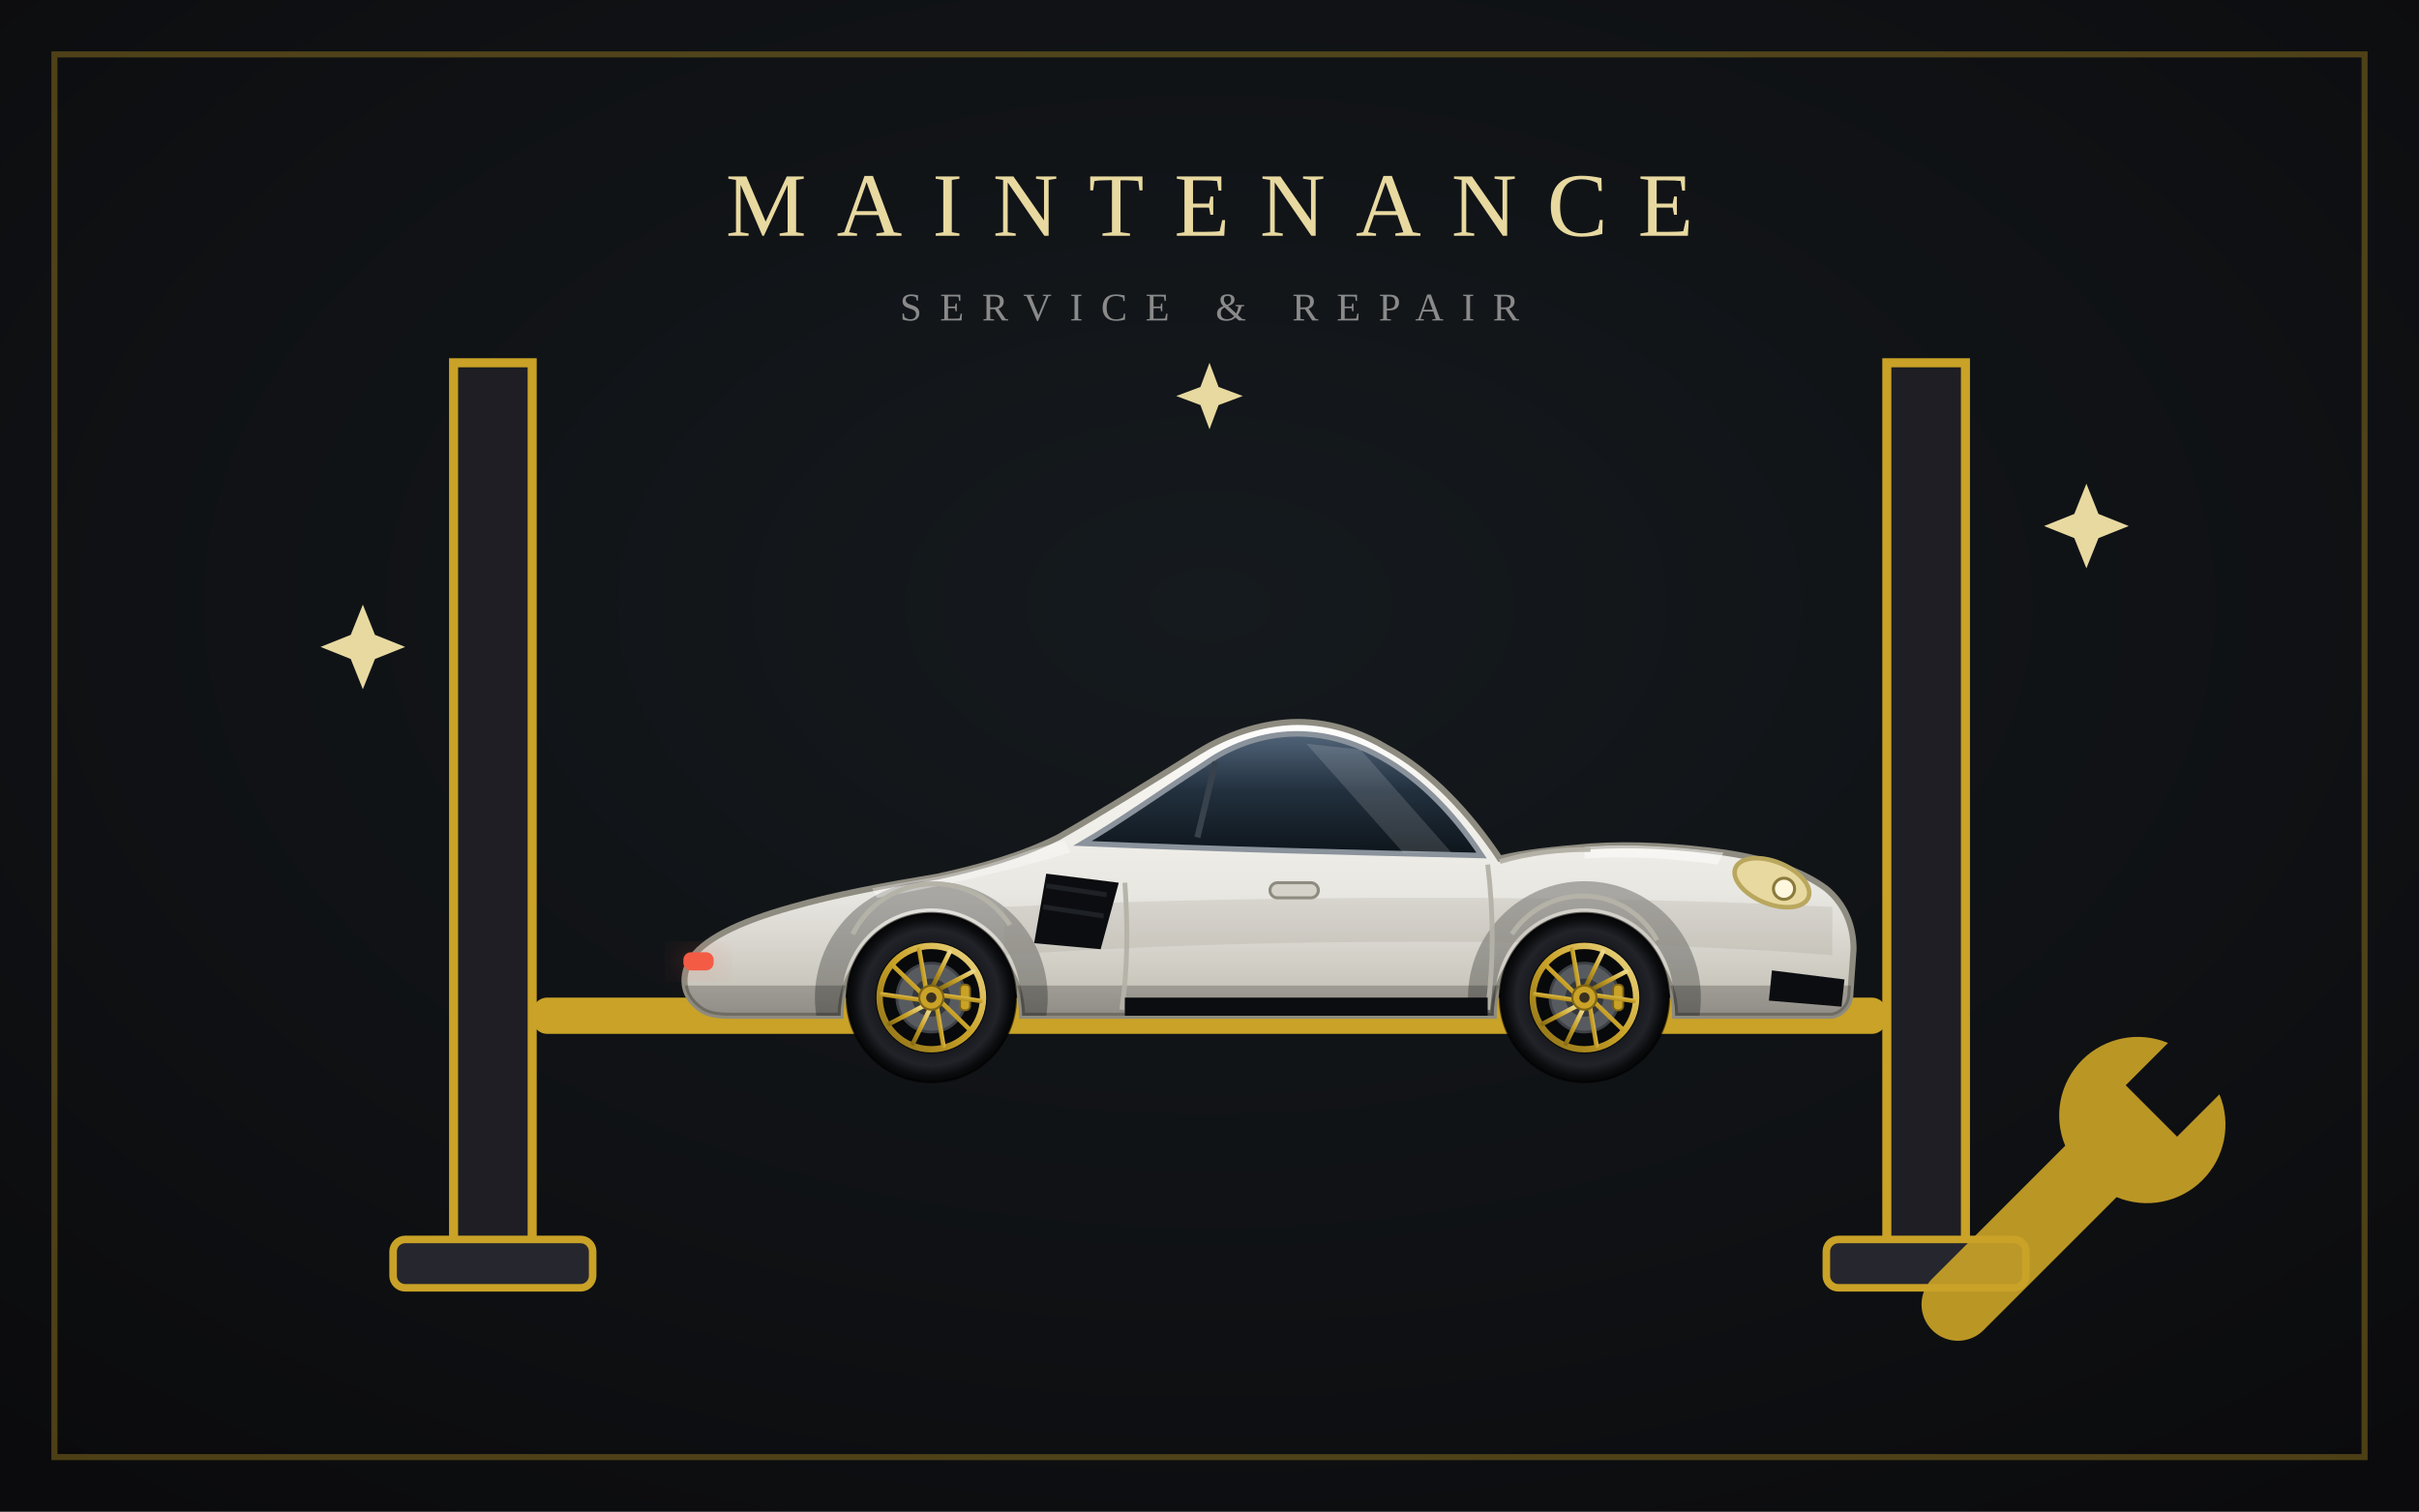
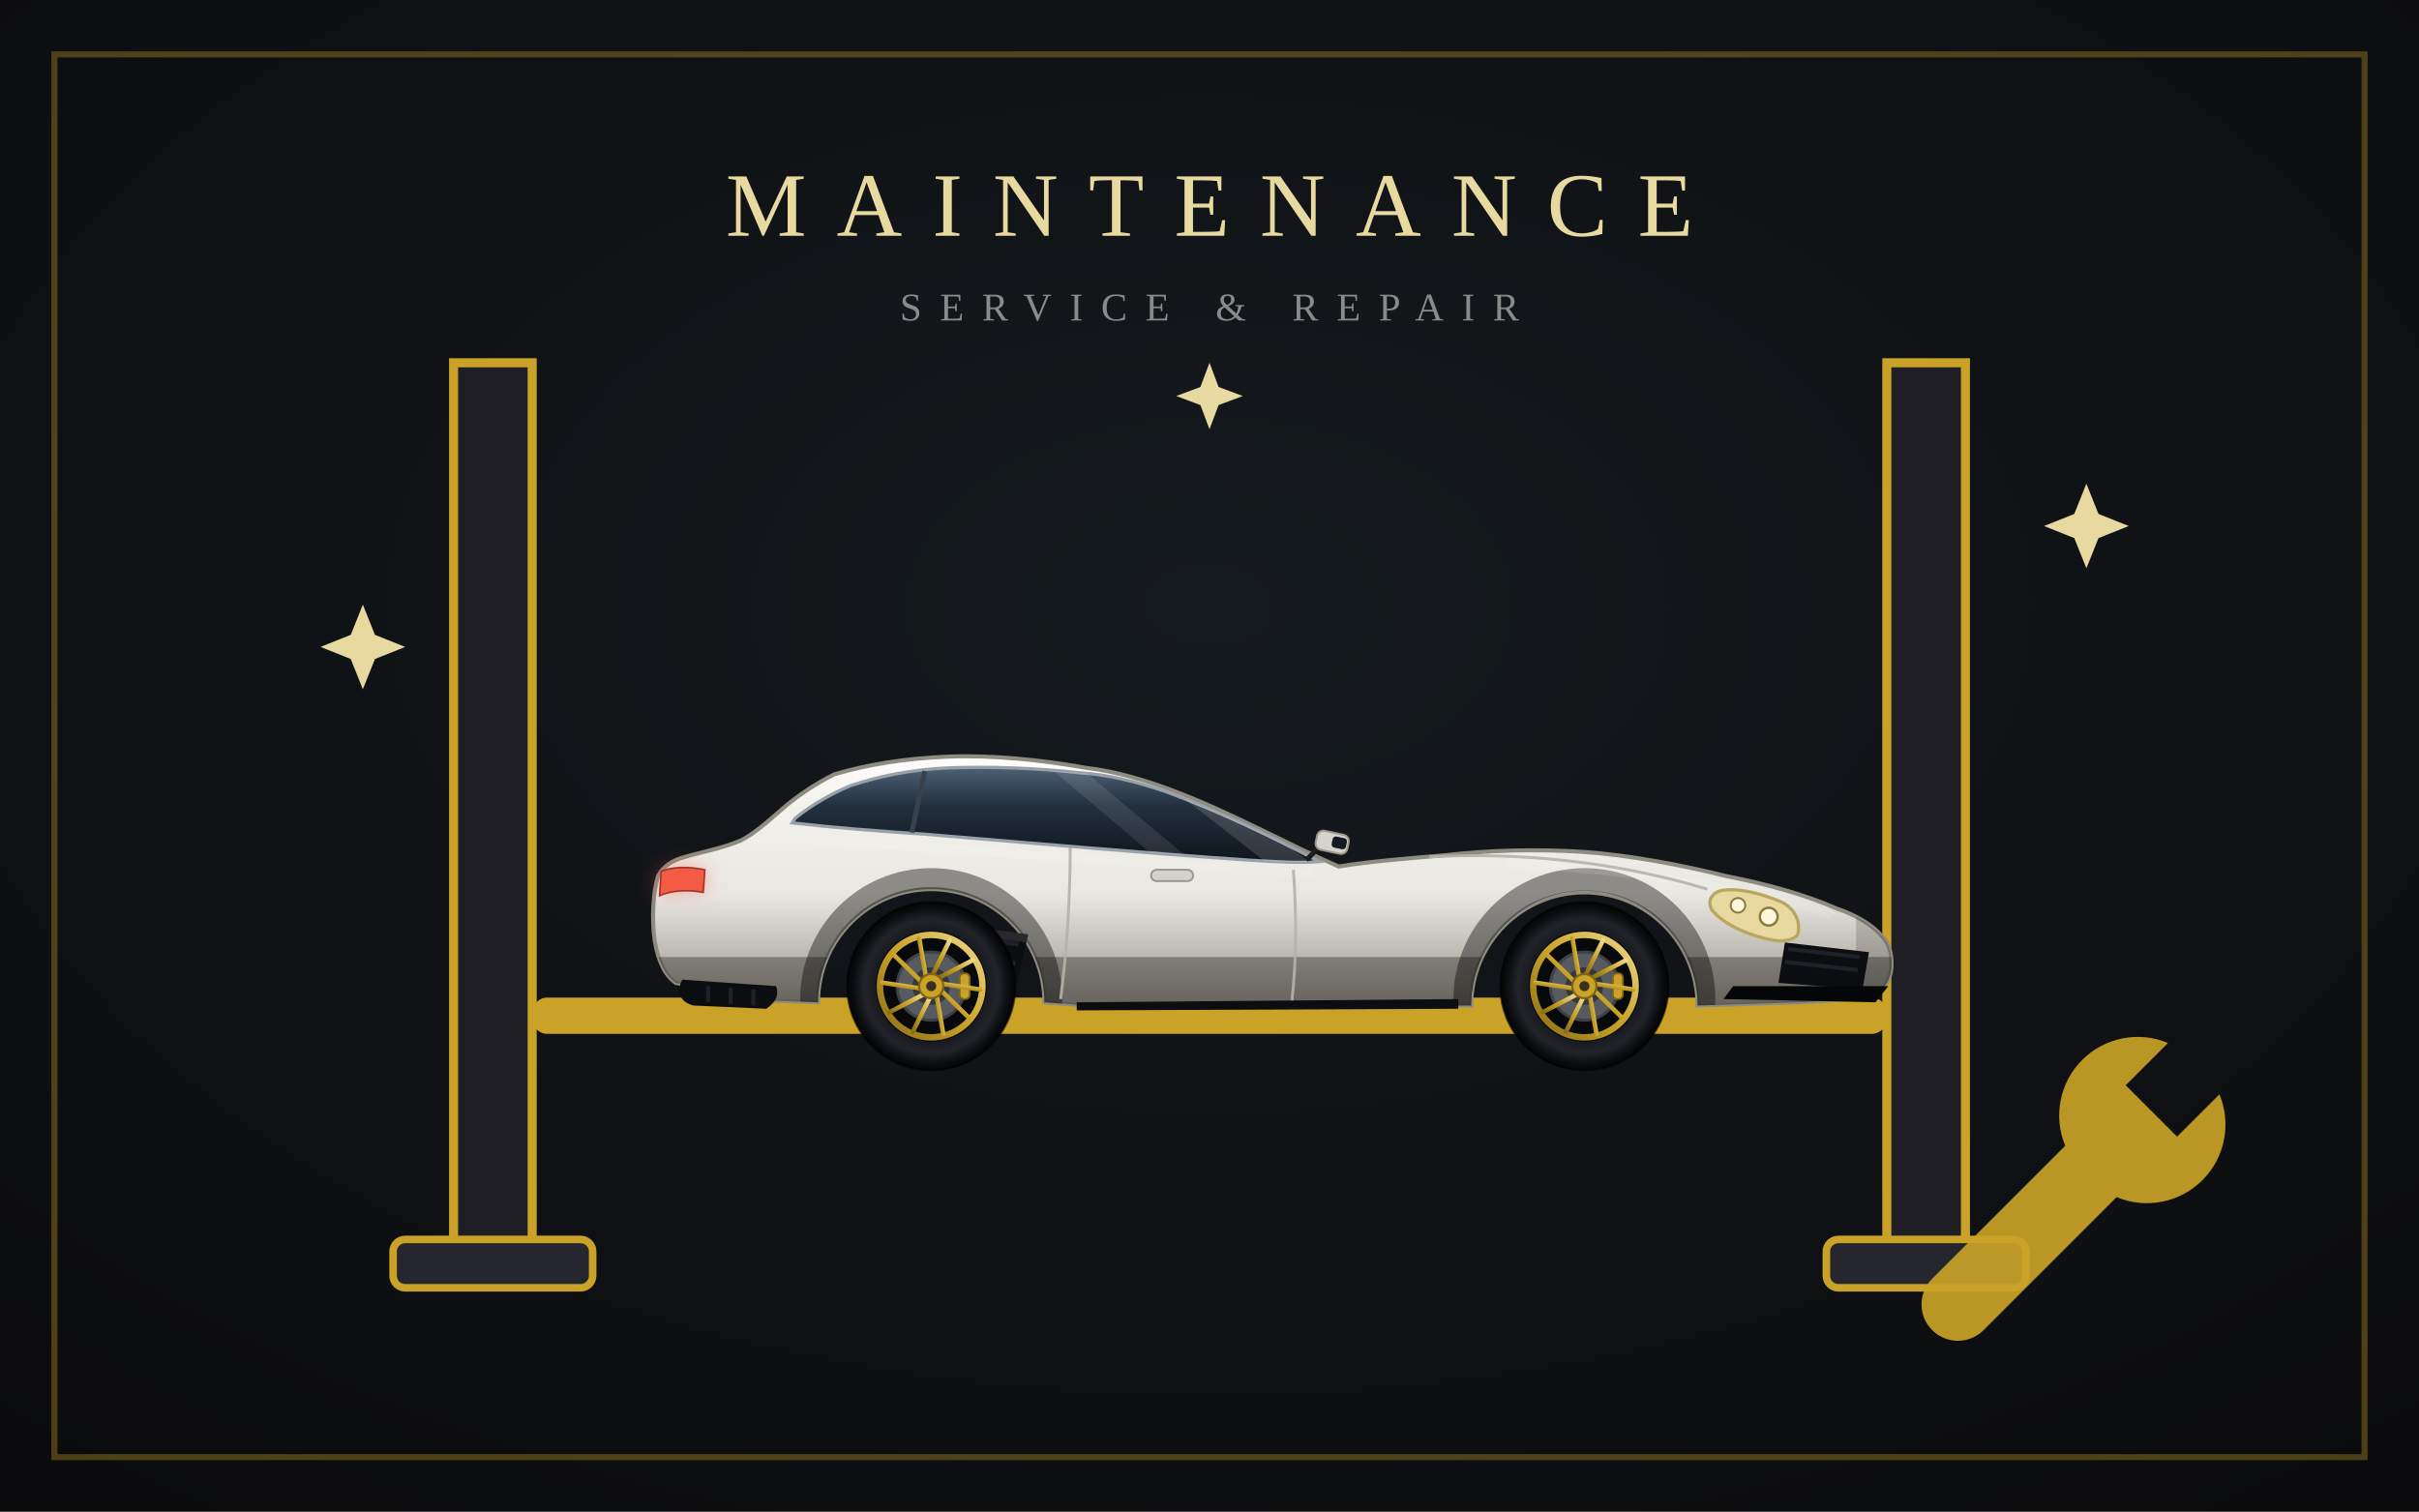
<svg xmlns="http://www.w3.org/2000/svg" viewBox="0 0 800 500" font-family="Georgia, 'Times New Roman', serif">
  <style>
    .lift{animation:lift 4s ease-in-out infinite}
    @keyframes lift{0%,100%{transform:translateY(0)}50%{transform:translateY(-46px)}}
    .arm{animation:lift 4s ease-in-out infinite}
    .wrench{animation:turn 2.4s ease-in-out infinite;transform-box:fill-box;transform-origin:center}
    @keyframes turn{0%,100%{transform:rotate(-14deg)}50%{transform:rotate(16deg)}}
    .spark{animation:tw 1.8s ease-in-out infinite;transform-box:fill-box;transform-origin:center}
    .spark.d2{animation-delay:.6s}.spark.d3{animation-delay:1.2s}
    @keyframes tw{0%,100%{opacity:0;transform:scale(.4)}50%{opacity:1;transform:scale(1)}}
    @media (prefers-reduced-motion:reduce){*{animation:none!important}}
  </style>
  <rect width="800" height="500" fill="#0B0B0D" />
  <radialGradient id="bg" cx="50%" cy="40%" r="75%">
    <stop offset="0" stop-color="#151A1E" />
    <stop offset="1" stop-color="#0B0B0D" />
  </radialGradient>
  <rect width="800" height="500" fill="url(#bg)" />
  <rect x="18" y="18" width="764" height="464" fill="none" stroke="#C9A227" stroke-opacity=".35" stroke-width="2" />
  <rect x="150" y="120" width="26" height="300" fill="#1E1E24" stroke="#C9A227" stroke-width="3" />
  <rect x="624" y="120" width="26" height="300" fill="#1E1E24" stroke="#C9A227" stroke-width="3" />
  <rect x="130" y="410" width="66" height="16" rx="4" fill="#26262E" stroke="#C9A227" stroke-width="2.5" />
  <rect x="604" y="410" width="66" height="16" rx="4" fill="#26262E" stroke="#C9A227" stroke-width="2.5" />
  <g class="lift">
    <rect x="176" y="330" width="448" height="12" rx="5" fill="#C9A227" />
    <g transform="translate(832 0) scale(-1 1)">
-       <defs>
-         <linearGradient id="pBody" x1="0" y1="237" x2="0" y2="354" gradientUnits="userSpaceOnUse">
-           <stop offset="0" stop-color="#FFFFFF" />
-           <stop offset=".22" stop-color="#F4F2EC" />
-           <stop offset=".5" stop-color="#E9E7E2" />
-           <stop offset=".78" stop-color="#C7C4BA" />
-           <stop offset="1" stop-color="#97948A" />
-         </linearGradient>
-         <linearGradient id="pGlass" x1="0" y1="239" x2="0" y2="284" gradientUnits="userSpaceOnUse">
-           <stop offset="0" stop-color="#5A6E84" />
-           <stop offset=".5" stop-color="#22303E" />
-           <stop offset="1" stop-color="#0C1319" />
-         </linearGradient>
-         <radialGradient id="tireGP">
-           <stop offset=".55" stop-color="#131418" />
-           <stop offset=".8" stop-color="#212329" />
-           <stop offset=".93" stop-color="#0B0C0E" />
-           <stop offset="1" stop-color="#050506" />
-         </radialGradient>
-         <linearGradient id="rimGP" x1="0" y1="0" x2="1" y2="1">
-           <stop offset="0" stop-color="#EED98B" />
-           <stop offset=".5" stop-color="#C9A227" />
-           <stop offset="1" stop-color="#8A6E16" />
-         </linearGradient>
-         <filter id="softGP" x="-60%" y="-60%" width="220%" height="220%">
-           <feGaussianBlur stdDeviation="6" />
-         </filter>
-         <clipPath id="pClip">
-           <path d="M226 336 C222 335 220 332 220 328 L219 314 C219 306 222 299 228 294 C236 288 248 284 262 282 C276 280 292 279 306 280 C318 281 328 282 336 284 C346 269 359 255 374 247 C384 241 396 238 407 239 C418 240 428 244 436 249 C452 259 468 269 482 277 C494 283 508 287 522 290 C540 293 556 296 570 300 C588 305 600 311 604 318 C607 324 606 330 600 334 C597 336 593 336 589 336 L554 336 A 30 30 0 0 0 494 336 L338 336 A 30 30 0 0 0 278 336 Z" />
-         </clipPath>
-         <clipPath id="pGlassClip">
-           <path d="M342 283 C352 268 364 256 378 249 C388 244 398 242 408 243 C418 244 427 248 434 253 C448 262 462 272 474 279 C428 281 384 282 342 283 Z" />
-         </clipPath>
-       </defs>
-       <path d="M226 336 C222 335 220 332 220 328 L219 314 C219 306 222 299 228 294 C236 288 248 284 262 282 C276 280 292 279 306 280 C318 281 328 282 336 284 C346 269 359 255 374 247 C384 241 396 238 407 239 C418 240 428 244 436 249 C452 259 468 269 482 277 C494 283 508 287 522 290 C540 293 556 296 570 300 C588 305 600 311 604 318 C607 324 606 330 600 334 C597 336 593 336 589 336 L554 336 A 30 30 0 0 0 494 336 L338 336 A 30 30 0 0 0 278 336 Z" fill="url(#pBody)" stroke="#8E8B80" stroke-width="2" />
-       <g clip-path="url(#pClip)">
-         <rect x="210" y="326" width="400" height="14" fill="#000" opacity=".22" />
-         <circle cx="308" cy="330" r="34" fill="none" stroke="#000" stroke-width="9" opacity=".28" />
-         <circle cx="524" cy="330" r="34" fill="none" stroke="#000" stroke-width="9" opacity=".28" />
-         <path d="M262 282 C278 280 294 279 308 280 L308 284 C294 283 278 284 264 286 Z" fill="#FFF" opacity=".5" />
-         <path d="M480 278 C500 284 522 289 544 293 L542 297 C520 293 498 288 478 282 Z" fill="#FFF" opacity=".35" />
-         <path d="M226 300 C300 296 420 296 500 300 L500 316 C420 310 300 310 226 316 Z" fill="#8E8B82" opacity=".18" />
-       </g>
-       <g fill="none" stroke="#B5B2A8" stroke-width="1.6" opacity=".95">
-         <path d="M340 286 C338 302 338 318 340 334" />
-         <path d="M460 292 C459 306 459 320 461 334" />
-         <path d="M336 285 C326 282 316 281 306 281" />
-       </g>
-       <path d="M284 311 A 28 28 0 0 1 332 309" fill="none" stroke="#B5B2A8" stroke-width="1.6" />
-       <path d="M498 306 A 30 30 0 0 1 550 309" fill="none" stroke="#B5B2A8" stroke-width="1.6" />
-       <path d="M342 283 C352 268 364 256 378 249 C388 244 398 242 408 243 C418 244 427 248 434 253 C448 262 462 272 474 279 C428 281 384 282 342 283 Z" fill="url(#pGlass)" stroke="#8A929C" stroke-width="1.8" />
-       <g clip-path="url(#pGlassClip)">
-         <path d="M382 248 L400 246 L368 282 L352 282 Z" fill="#FFF" opacity=".14" />
-       </g>
-       <line x1="430" y1="252" x2="436" y2="277" stroke="#38424C" stroke-width="2" />
-       <path d="M462 292 L486 289 L490 312 L468 314 Z" fill="#0C0D10" />
-       <path d="M466 296 L486 293 M467 303 L487 300" stroke="#1E2126" stroke-width="1.6" fill="none" />
-       <rect x="396" y="292" width="16" height="5" rx="2.5" fill="#D5D2C9" stroke="#8E8B80" stroke-width="1" />
-       <ellipse cx="246" cy="292" rx="13" ry="7" fill="#E8D9A0" stroke="#B9A75E" stroke-width="1.5" transform="rotate(-22 246 292)" />
-       <circle cx="242" cy="294" r="3.5" fill="#FFF7DE" stroke="#8A7A3C" stroke-width="1" />
-       <rect x="596" y="315" width="10" height="6" rx="2.5" fill="#F35B45" opacity=".5" filter="url(#softGP)" />
-       <rect x="596" y="315" width="10" height="6" rx="2.5" fill="#F35B45" />
-       <path d="M222 324 L246 321 L247 331 L223 333 Z" fill="#0C0D10" />
-       <path d="M340 330 L460 330 L460 336 L340 336 Z" fill="#0C0D10" />
-       <g>
-         <circle cx="308" cy="330" r="28.0" fill="url(#tireGP)" />
-         <circle cx="308" cy="330" r="28.0" fill="none" stroke="#000" stroke-width="0.7" opacity=".6" />
-         <circle cx="308" cy="330" r="18.5" fill="#08090B" />
-         <circle cx="308" cy="330" r="11.4" fill="#575B60" />
-         <circle cx="308" cy="330" r="11.4" fill="none" stroke="#3E4247" stroke-width="0.9" />
-         <circle cx="308" cy="330" r="6.3" fill="#34373B" />
-         <rect x="295.2" y="325.7" width="3.3" height="8.5" rx="1.4" fill="#C9A227" stroke="#7E6414" stroke-width="0.6" />
-         <g class="wheelless">
-           <circle cx="308" cy="330" r="17.1" fill="none" stroke="url(#rimGP)" stroke-width="2.1" />
-           <line x1="312.0" y1="330.7" x2="324.3" y2="328.9" stroke="url(#rimGP)" stroke-width="1.5" stroke-linecap="round" />
-           <line x1="310.8" y1="332.9" x2="321.9" y2="338.7" stroke="url(#rimGP)" stroke-width="1.5" stroke-linecap="round" />
-           <line x1="308.6" y1="334.0" x2="314.1" y2="345.2" stroke="url(#rimGP)" stroke-width="1.5" stroke-linecap="round" />
-           <line x1="306.1" y1="333.6" x2="304.0" y2="345.9" stroke="url(#rimGP)" stroke-width="1.5" stroke-linecap="round" />
-           <line x1="304.4" y1="331.8" x2="295.4" y2="340.5" stroke="url(#rimGP)" stroke-width="1.5" stroke-linecap="round" />
-           <line x1="304.0" y1="329.3" x2="291.7" y2="331.1" stroke="url(#rimGP)" stroke-width="1.5" stroke-linecap="round" />
-           <line x1="305.2" y1="327.1" x2="294.1" y2="321.3" stroke="url(#rimGP)" stroke-width="1.5" stroke-linecap="round" />
-           <line x1="307.4" y1="326.0" x2="301.9" y2="314.8" stroke="url(#rimGP)" stroke-width="1.5" stroke-linecap="round" />
-           <line x1="309.9" y1="326.4" x2="312.0" y2="314.1" stroke="url(#rimGP)" stroke-width="1.5" stroke-linecap="round" />
-           <line x1="311.6" y1="328.2" x2="320.6" y2="319.5" stroke="url(#rimGP)" stroke-width="1.5" stroke-linecap="round" />
-           <circle cx="308" cy="330" r="4.0" fill="#C9A227" stroke="#7E6414" stroke-width="0.7" />
-           <circle cx="308" cy="330" r="1.7" fill="#3A3020" />
+       <g transform="translate(173.27 197.88) scale(0.5347)">
+         <defs>
+           <linearGradient id="bodyG" x1="0" y1="95" x2="0" y2="292" gradientUnits="userSpaceOnUse">
+             <stop offset="0" stop-color="#FFFFFF" />
+             <stop offset=".16" stop-color="#F4F2EC" />
+             <stop offset=".45" stop-color="#E9E7E2" />
+             <stop offset=".78" stop-color="#9B978C" />
+             <stop offset="1" stop-color="#97948A" />
+           </linearGradient>
+           <linearGradient id="glassG" x1="0" y1="98" x2="0" y2="166" gradientUnits="userSpaceOnUse">
+             <stop offset="0" stop-color="#5A6E84" />
+             <stop offset=".45" stop-color="#22303E" />
+             <stop offset="1" stop-color="#0C1319" />
+           </linearGradient>
+           <linearGradient id="wingG" x1="0" y1="104" x2="0" y2="126" gradientUnits="userSpaceOnUse">
+             <stop offset="0" stop-color="#4A5058" />
+             <stop offset=".5" stop-color="#1E2126" />
+             <stop offset="1" stop-color="#0D0F12" />
+           </linearGradient>
+           <radialGradient id="tireG">
+             <stop offset=".55" stop-color="#131418" />
+             <stop offset=".8" stop-color="#212329" />
+             <stop offset=".93" stop-color="#0B0C0E" />
+             <stop offset="1" stop-color="#050506" />
+           </radialGradient>
+           <linearGradient id="rimG" x1="0" y1="0" x2="1" y2="1">
+             <stop offset="0" stop-color="#EED98B" />
+             <stop offset=".5" stop-color="#C9A227" />
+             <stop offset="1" stop-color="#8A6E16" />
+           </linearGradient>
+           <filter id="softG" x="-60%" y="-60%" width="220%" height="220%">
+             <feGaussianBlur stdDeviation="6" />
+           </filter>
+           <clipPath id="bodyClip">
+             <path d="M75 246 C66 243 62 235 62 226 C62 219 64 213 68 209 C74 202 84 196 96 192 C114 184 138 177 164 172 C192 165 224 159 252 157 C282 155 312 156 338 159 C362 161 386 163 404 166 C436 152 470 133 504 120 C522 113 542 107 560 105 C588 100 618 97 645 98 C672 99 696 103 716 109 C728 115 740 123 750 132 C758 139 766 146 774 150 C786 155 798 157 808 160 C816 162 822 166 825 172 C828 182 829 198 827 212 C825 224 821 233 814 238 L788 243 C778 247 766 249 754 249 L726 250 A 70 70 0 0 0 586 250 L560 252 C520 253 480 253 440 252 L322 252 A 70 70 0 0 0 182 252 L118 250 C100 249 84 248 75 246 Z" />
+           </clipPath>
+           <clipPath id="glassClip">
+             <path d="M416 163 C446 147 480 131 510 120 C530 113 548 109 564 108 C592 105 620 104 646 105 C668 106 688 110 706 116 C718 121 730 128 740 136 L742 139 C716 142 690 144 660 146 C600 151 520 158 460 162 C444 163 428 164 416 163 Z" />
+           </clipPath>
+         </defs>
+         <g class="body-bob">
+           <path d="M75 246 C66 243 62 235 62 226 C62 219 64 213 68 209 C74 202 84 196 96 192 C114 184 138 177 164 172 C192 165 224 159 252 157 C282 155 312 156 338 159 C362 161 386 163 404 166 C436 152 470 133 504 120 C522 113 542 107 560 105 C588 100 618 97 645 98 C672 99 696 103 716 109 C728 115 740 123 750 132 C758 139 766 146 774 150 C786 155 798 157 808 160 C816 162 822 166 825 172 C828 182 829 198 827 212 C825 224 821 233 814 238 L788 243 C778 247 766 249 754 249 L726 250 A 70 70 0 0 0 586 250 L560 252 C520 253 480 253 440 252 L322 252 A 70 70 0 0 0 182 252 L118 250 C100 249 84 248 75 246 Z" fill="url(#bodyG)" stroke="#8E8B80" stroke-width="2.5" />
+           <g clip-path="url(#bodyClip)">
+             <rect x="50" y="222" width="850" height="40" fill="#000" opacity=".32" />
+             <circle cx="252" cy="248" r="74" fill="none" stroke="#000" stroke-width="14" opacity=".4" />
+             <circle cx="656" cy="248" r="74" fill="none" stroke="#000" stroke-width="14" opacity=".4" />
+             <path d="M96 194 C150 178 220 165 300 160 L300 167 C224 170 154 182 100 198 Z" fill="#FFF" opacity=".12" />
+             <path d="M420 168 C510 162 620 154 730 147 L730 152 C620 160 510 168 420 173 Z" fill="#FFF" opacity=".10" />
+             <rect x="50" y="150" width="34" height="110" fill="#000" opacity=".16" />
+           </g>
+           <g fill="none" stroke="#B5B2A8" stroke-width="1.8" opacity=".9">
+             <path d="M176 180 C232 163 292 157 348 160" />
+             <path d="M432 168 C430 196 430 224 433 250" />
+             <path d="M570 152 C570 184 572 218 576 248" />
+           </g>
+           <path d="M416 163 C446 147 480 131 510 120 C530 113 548 109 564 108 C592 105 620 104 646 105 C668 106 688 110 706 116 C718 121 730 128 740 136 L742 139 C716 142 690 144 660 146 C600 151 520 158 460 162 C444 163 428 164 416 163 Z" fill="url(#glassG)" stroke="#98A0AA" stroke-width="2" />
+           <g clip-path="url(#glassClip)">
+             <path d="M470 130 L502 122 L448 164 L420 164 Z" fill="#FFF" opacity=".14" />
+             <path d="M560 108 L580 107 L520 158 L498 160 Z" fill="#FFF" opacity=".10" />
+           </g>
+           <line x1="660" y1="107" x2="668" y2="145" stroke="#38424C" stroke-width="3" />
+           <path d="M596 208 L640 202 L646 240 L604 244 Z" fill="#0C0D10" />
+           <path d="M602 214 L638 209 M604 226 L640 221" stroke="#1E2126" stroke-width="3" fill="none" />
+           <path d="M596 208 L640 202 L641 207 L597 213 Z" fill="#FFF" opacity=".12" />
+           <rect x="494" y="168" width="26" height="7" rx="3.5" fill="#D5D2C9" stroke="#9B978C" stroke-width="1.2" />
+           <path d="M424 162 L415 153" stroke="#1A1C20" stroke-width="3" />
+           <rect x="398" y="145" width="20" height="12" rx="4" fill="#D5D2C9" stroke="#9B978C" stroke-width="1.2" transform="rotate(-12 408 151)" />
+           <rect x="399" y="148" width="9" height="7" rx="2" fill="#141A20" transform="rotate(-12 403 151)" />
+           <path d="M120 208 C118 200 122 192 130 188 C144 182 158 179 168 181 C174 183 176 188 173 193 C166 202 148 210 132 212 C127 212 122 211 120 208 Z" fill="#E8D9A0" stroke="#B9A75E" stroke-width="2" />
+           <circle cx="138" cy="197" r="5.5" fill="#FFF7DE" stroke="#8A7A3C" stroke-width="1.5" />
+           <circle cx="157" cy="190" r="4.5" fill="#FFF7DE" stroke="#8A7A3C" stroke-width="1.2" />
+           <path d="M76 219 L128 213 L132 238 L80 242 Z" fill="#0C0D10" />
+           <path d="M82 222 L126 217 M83 230 L128 225" stroke="#1E2126" stroke-width="2.5" fill="none" />
+           <path d="M64 240 L160 240 L166 248 L72 250 Z" fill="#050607" />
+           <path d="M796 168 C806 166 816 166 823 169 L824 184 C817 181 807 180 797 182 Z" fill="#F35B45" opacity=".5" filter="url(#softG)" />
+           <path d="M796 168 C806 166 816 166 823 169 L824 184 C817 181 807 180 797 182 Z" fill="#F35B45" stroke="#A03428" stroke-width="1" />
+           <path d="M752 240 L810 236 C814 244 811 250 803 252 L758 254 C752 250 750 245 752 240 Z" fill="#0C0D10" />
+           <path d="M766 242 L766 252 M780 241 L780 251 M794 240 L794 250" stroke="#1E2126" stroke-width="2.5" fill="none" />
+           <path d="M330 248 L566 250 L566 255 L330 254 Z" fill="#0C0D10" />
        </g>
-       </g>
-       <g>
-         <circle cx="524" cy="330" r="28.0" fill="url(#tireGP)" />
-         <circle cx="524" cy="330" r="28.0" fill="none" stroke="#000" stroke-width="0.7" opacity=".6" />
-         <circle cx="524" cy="330" r="18.5" fill="#08090B" />
-         <circle cx="524" cy="330" r="11.4" fill="#575B60" />
-         <circle cx="524" cy="330" r="11.4" fill="none" stroke="#3E4247" stroke-width="0.9" />
-         <circle cx="524" cy="330" r="6.3" fill="#34373B" />
-         <rect x="511.2" y="325.7" width="3.3" height="8.5" rx="1.4" fill="#C9A227" stroke="#7E6414" stroke-width="0.6" />
-         <g class="wheelless">
-           <circle cx="524" cy="330" r="17.1" fill="none" stroke="url(#rimGP)" stroke-width="2.1" />
-           <line x1="528.0" y1="330.7" x2="540.3" y2="328.9" stroke="url(#rimGP)" stroke-width="1.5" stroke-linecap="round" />
-           <line x1="526.8" y1="332.9" x2="537.9" y2="338.7" stroke="url(#rimGP)" stroke-width="1.5" stroke-linecap="round" />
-           <line x1="524.6" y1="334.0" x2="530.1" y2="345.2" stroke="url(#rimGP)" stroke-width="1.5" stroke-linecap="round" />
-           <line x1="522.1" y1="333.6" x2="520.0" y2="345.9" stroke="url(#rimGP)" stroke-width="1.5" stroke-linecap="round" />
-           <line x1="520.4" y1="331.8" x2="511.4" y2="340.5" stroke="url(#rimGP)" stroke-width="1.5" stroke-linecap="round" />
-           <line x1="520.0" y1="329.3" x2="507.7" y2="331.1" stroke="url(#rimGP)" stroke-width="1.5" stroke-linecap="round" />
-           <line x1="521.2" y1="327.1" x2="510.1" y2="321.3" stroke="url(#rimGP)" stroke-width="1.5" stroke-linecap="round" />
-           <line x1="523.4" y1="326.0" x2="517.9" y2="314.8" stroke="url(#rimGP)" stroke-width="1.5" stroke-linecap="round" />
-           <line x1="525.9" y1="326.4" x2="528.0" y2="314.1" stroke="url(#rimGP)" stroke-width="1.5" stroke-linecap="round" />
-           <line x1="527.6" y1="328.2" x2="536.6" y2="319.5" stroke="url(#rimGP)" stroke-width="1.5" stroke-linecap="round" />
-           <circle cx="524" cy="330" r="4.0" fill="#C9A227" stroke="#7E6414" stroke-width="0.7" />
-           <circle cx="524" cy="330" r="1.7" fill="#3A3020" />
+         <g>
+           <circle cx="252" cy="240" r="52.0" fill="url(#tireG)" />
+           <circle cx="252" cy="240" r="52.0" fill="none" stroke="#000" stroke-width="1.3" opacity=".6" />
+           <circle cx="252" cy="240" r="34.4" fill="#08090B" />
+           <circle cx="252" cy="240" r="21.1" fill="#575B60" />
+           <circle cx="252" cy="240" r="21.1" fill="none" stroke="#3E4247" stroke-width="1.8" />
+           <circle cx="252" cy="240" r="11.6" fill="#34373B" />
+           <rect x="228.2" y="232.1" width="6.2" height="15.9" rx="2.6" fill="#C9A227" stroke="#7E6414" stroke-width="1.1" />
+           <g class="wheel">
+             <circle cx="252" cy="240" r="31.7" fill="none" stroke="url(#rimG)" stroke-width="4.0" />
+             <line x1="259.4" y1="241.3" x2="282.3" y2="237.9" stroke="url(#rimG)" stroke-width="2.8" stroke-linecap="round" />
+             <line x1="257.2" y1="245.4" x2="277.8" y2="256.1" stroke="url(#rimG)" stroke-width="2.8" stroke-linecap="round" />
+             <line x1="253.0" y1="247.4" x2="263.4" y2="268.2" stroke="url(#rimG)" stroke-width="2.8" stroke-linecap="round" />
+             <line x1="248.5" y1="246.6" x2="244.6" y2="269.5" stroke="url(#rimG)" stroke-width="2.8" stroke-linecap="round" />
+             <line x1="245.3" y1="243.3" x2="228.7" y2="259.5" stroke="url(#rimG)" stroke-width="2.8" stroke-linecap="round" />
+             <line x1="244.6" y1="238.7" x2="221.7" y2="242.1" stroke="url(#rimG)" stroke-width="2.8" stroke-linecap="round" />
+             <line x1="246.8" y1="234.6" x2="226.2" y2="223.9" stroke="url(#rimG)" stroke-width="2.8" stroke-linecap="round" />
+             <line x1="251.0" y1="232.6" x2="240.6" y2="211.8" stroke="url(#rimG)" stroke-width="2.8" stroke-linecap="round" />
+             <line x1="255.5" y1="233.4" x2="259.4" y2="210.5" stroke="url(#rimG)" stroke-width="2.8" stroke-linecap="round" />
+             <line x1="258.7" y1="236.7" x2="275.3" y2="220.5" stroke="url(#rimG)" stroke-width="2.8" stroke-linecap="round" />
+             <circle cx="252" cy="240" r="7.5" fill="#C9A227" stroke="#7E6414" stroke-width="1.3" />
+             <circle cx="252" cy="240" r="3.1" fill="#3A3020" />
+           </g>
+         </g>
+         <g>
+           <circle cx="656" cy="240" r="52.0" fill="url(#tireG)" />
+           <circle cx="656" cy="240" r="52.0" fill="none" stroke="#000" stroke-width="1.3" opacity=".6" />
+           <circle cx="656" cy="240" r="34.4" fill="#08090B" />
+           <circle cx="656" cy="240" r="21.1" fill="#575B60" />
+           <circle cx="656" cy="240" r="21.1" fill="none" stroke="#3E4247" stroke-width="1.8" />
+           <circle cx="656" cy="240" r="11.6" fill="#34373B" />
+           <rect x="632.2" y="232.1" width="6.2" height="15.9" rx="2.6" fill="#C9A227" stroke="#7E6414" stroke-width="1.1" />
+           <g class="wheel">
+             <circle cx="656" cy="240" r="31.7" fill="none" stroke="url(#rimG)" stroke-width="4.0" />
+             <line x1="663.4" y1="241.3" x2="686.3" y2="237.9" stroke="url(#rimG)" stroke-width="2.8" stroke-linecap="round" />
+             <line x1="661.2" y1="245.4" x2="681.8" y2="256.1" stroke="url(#rimG)" stroke-width="2.8" stroke-linecap="round" />
+             <line x1="657.0" y1="247.4" x2="667.4" y2="268.2" stroke="url(#rimG)" stroke-width="2.8" stroke-linecap="round" />
+             <line x1="652.5" y1="246.6" x2="648.6" y2="269.5" stroke="url(#rimG)" stroke-width="2.8" stroke-linecap="round" />
+             <line x1="649.3" y1="243.3" x2="632.7" y2="259.5" stroke="url(#rimG)" stroke-width="2.8" stroke-linecap="round" />
+             <line x1="648.6" y1="238.7" x2="625.7" y2="242.1" stroke="url(#rimG)" stroke-width="2.8" stroke-linecap="round" />
+             <line x1="650.8" y1="234.6" x2="630.2" y2="223.9" stroke="url(#rimG)" stroke-width="2.8" stroke-linecap="round" />
+             <line x1="655.0" y1="232.6" x2="644.6" y2="211.8" stroke="url(#rimG)" stroke-width="2.8" stroke-linecap="round" />
+             <line x1="659.5" y1="233.4" x2="663.4" y2="210.5" stroke="url(#rimG)" stroke-width="2.8" stroke-linecap="round" />
+             <line x1="662.7" y1="236.7" x2="679.3" y2="220.5" stroke="url(#rimG)" stroke-width="2.8" stroke-linecap="round" />
+             <circle cx="656" cy="240" r="7.5" fill="#C9A227" stroke="#7E6414" stroke-width="1.3" />
+             <circle cx="656" cy="240" r="3.1" fill="#3A3020" />
+           </g>
        </g>
      </g>
    </g>
  </g>
  <g class="wrench">
    <path d="M700 396l-44 44a12 12 0 0 1-17-17l44-44a26 26 0 0 1 34-34l-14 14 17 17 14-14a26 26 0 0 1-34 34z" fill="#C9A227" opacity=".92" />
  </g>
  <g fill="#E8D9A0">
    <path class="spark" d="M120 200l4 10 10 4-10 4-4 10-4-10-10-4 10-4z" />
    <path class="spark d2" d="M690 160l4 10 10 4-10 4-4 10-4-10-10-4 10-4z" />
    <path class="spark d3" d="M400 120l3 8 8 3-8 3-3 8-3-8-8-3 8-3z" />
  </g>
  <text x="400" y="78" text-anchor="middle" fill="#E8D9A0" font-size="30" letter-spacing="10">MAINTENANCE</text>
  <text x="400" y="106" text-anchor="middle" fill="#8A8A8A" font-size="13" letter-spacing="6">SERVICE &amp; REPAIR</text>
</svg>
